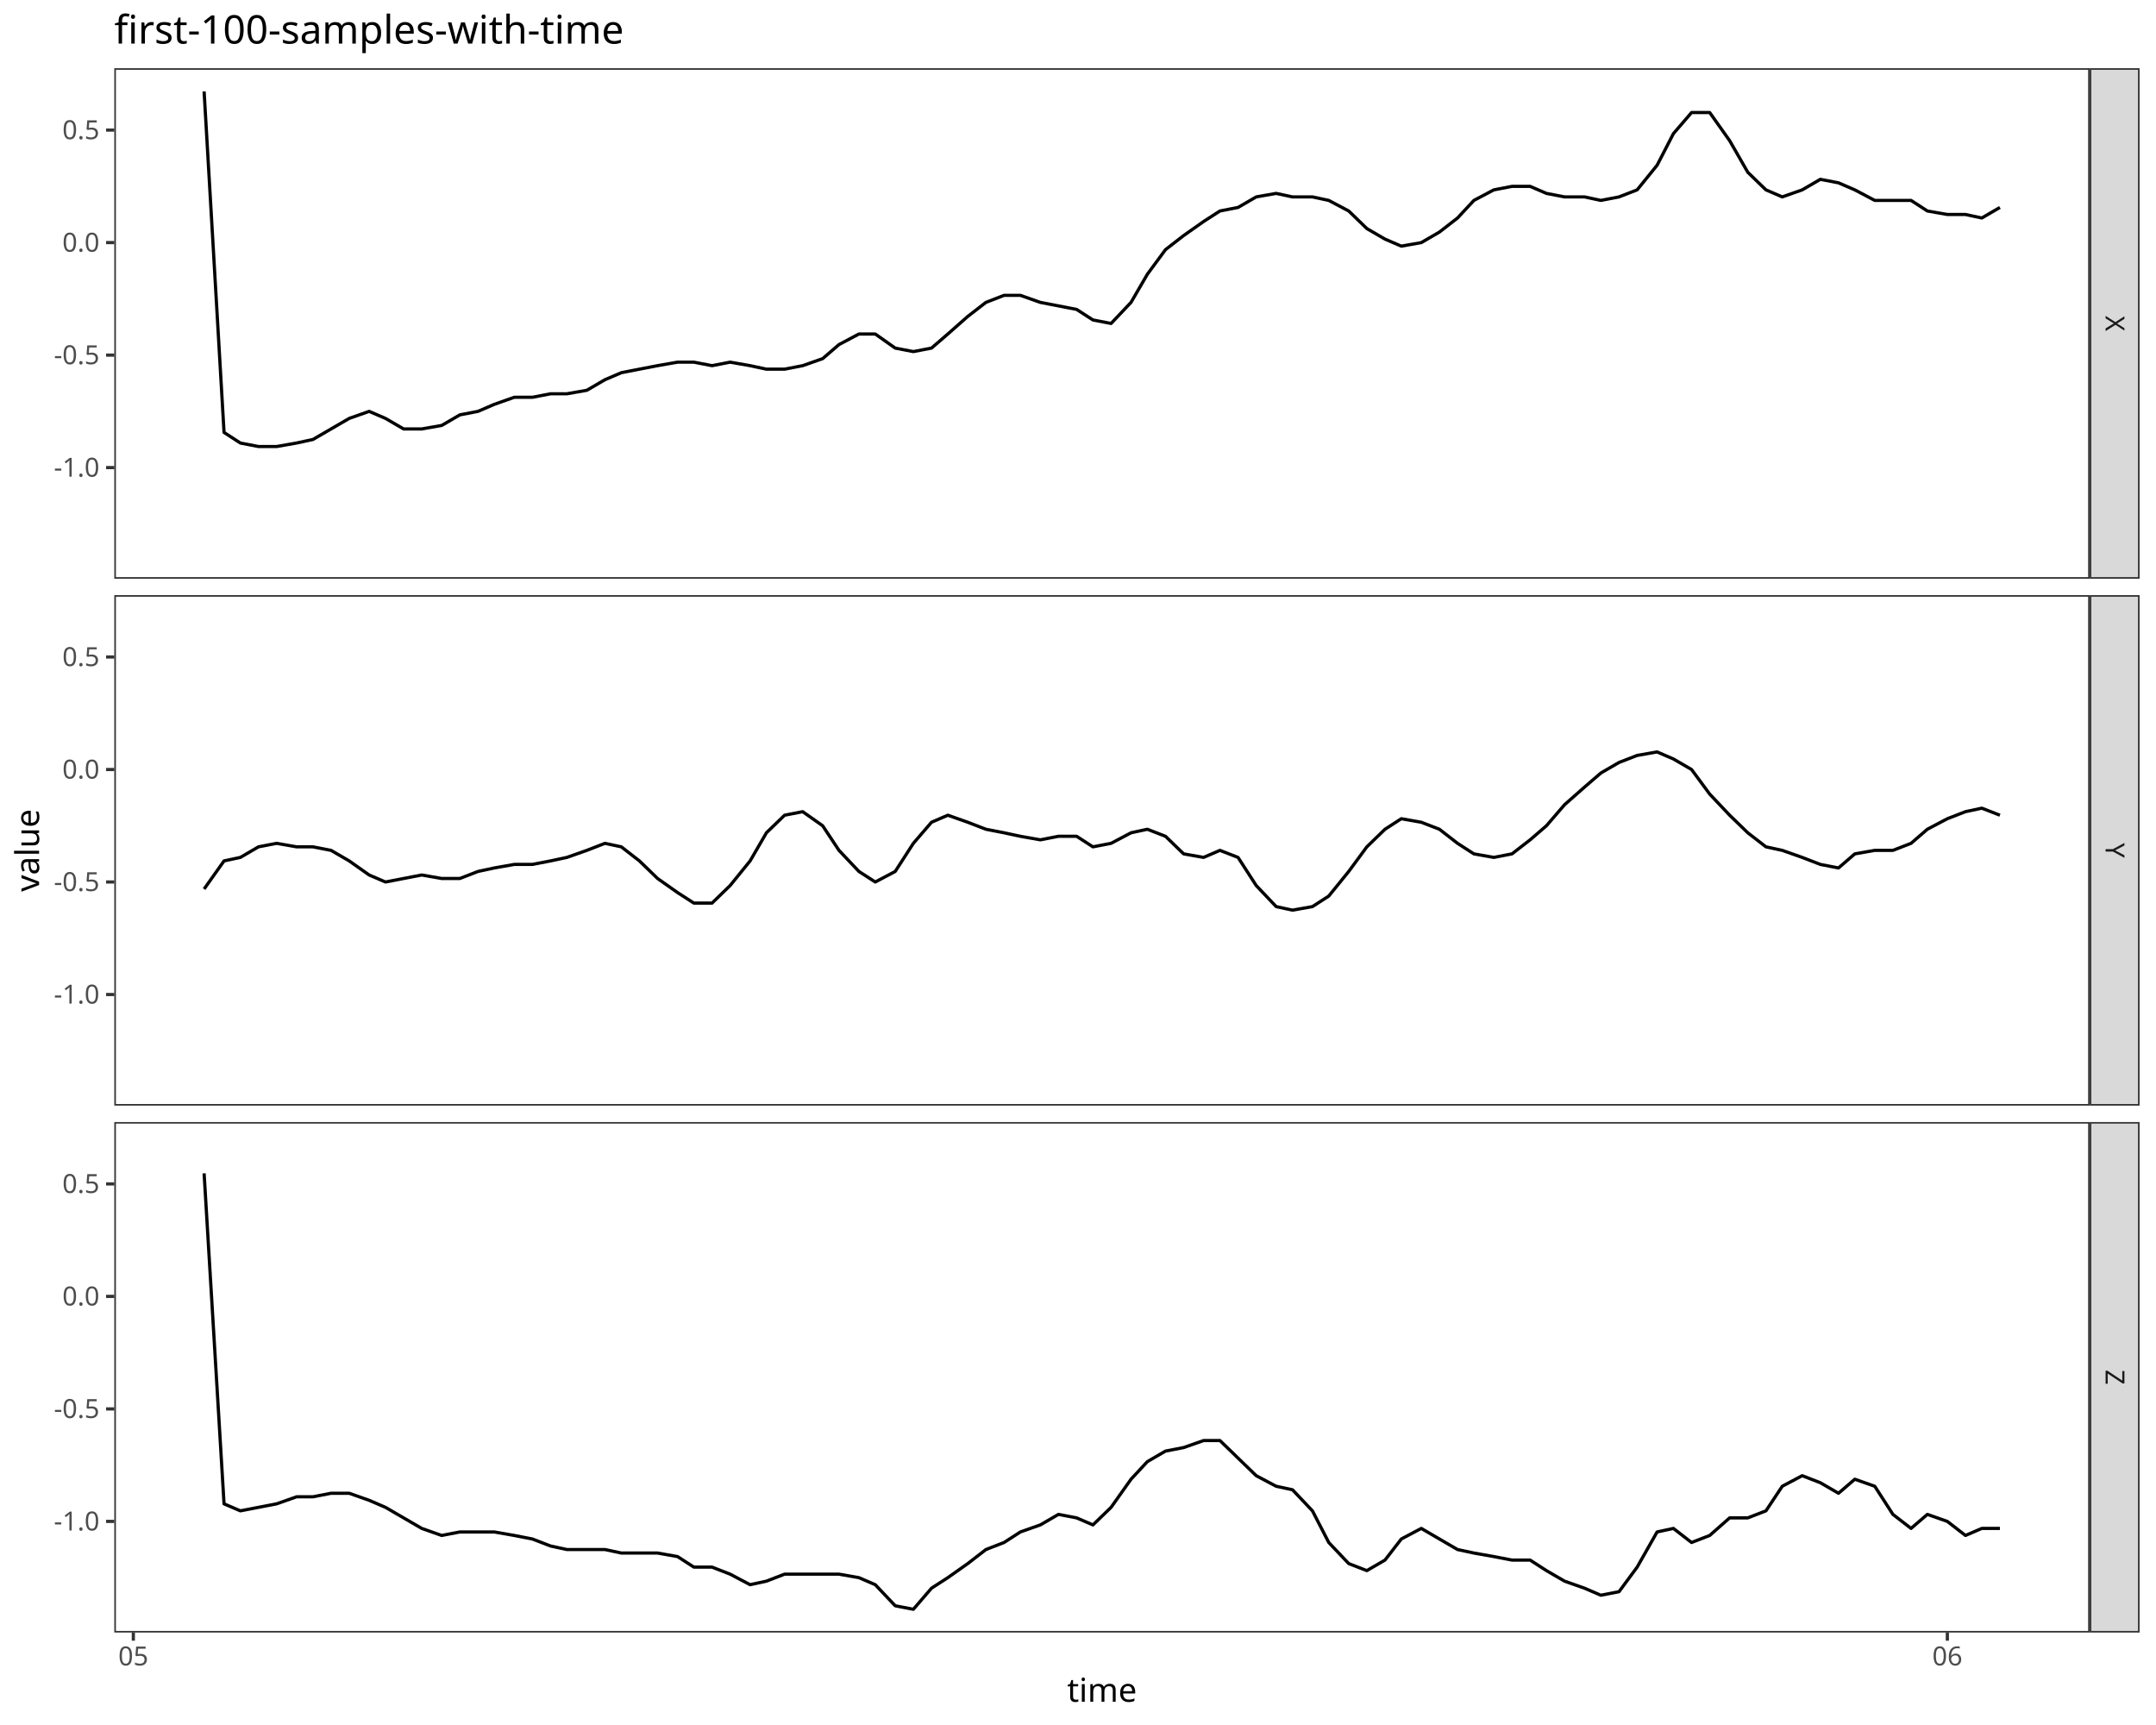
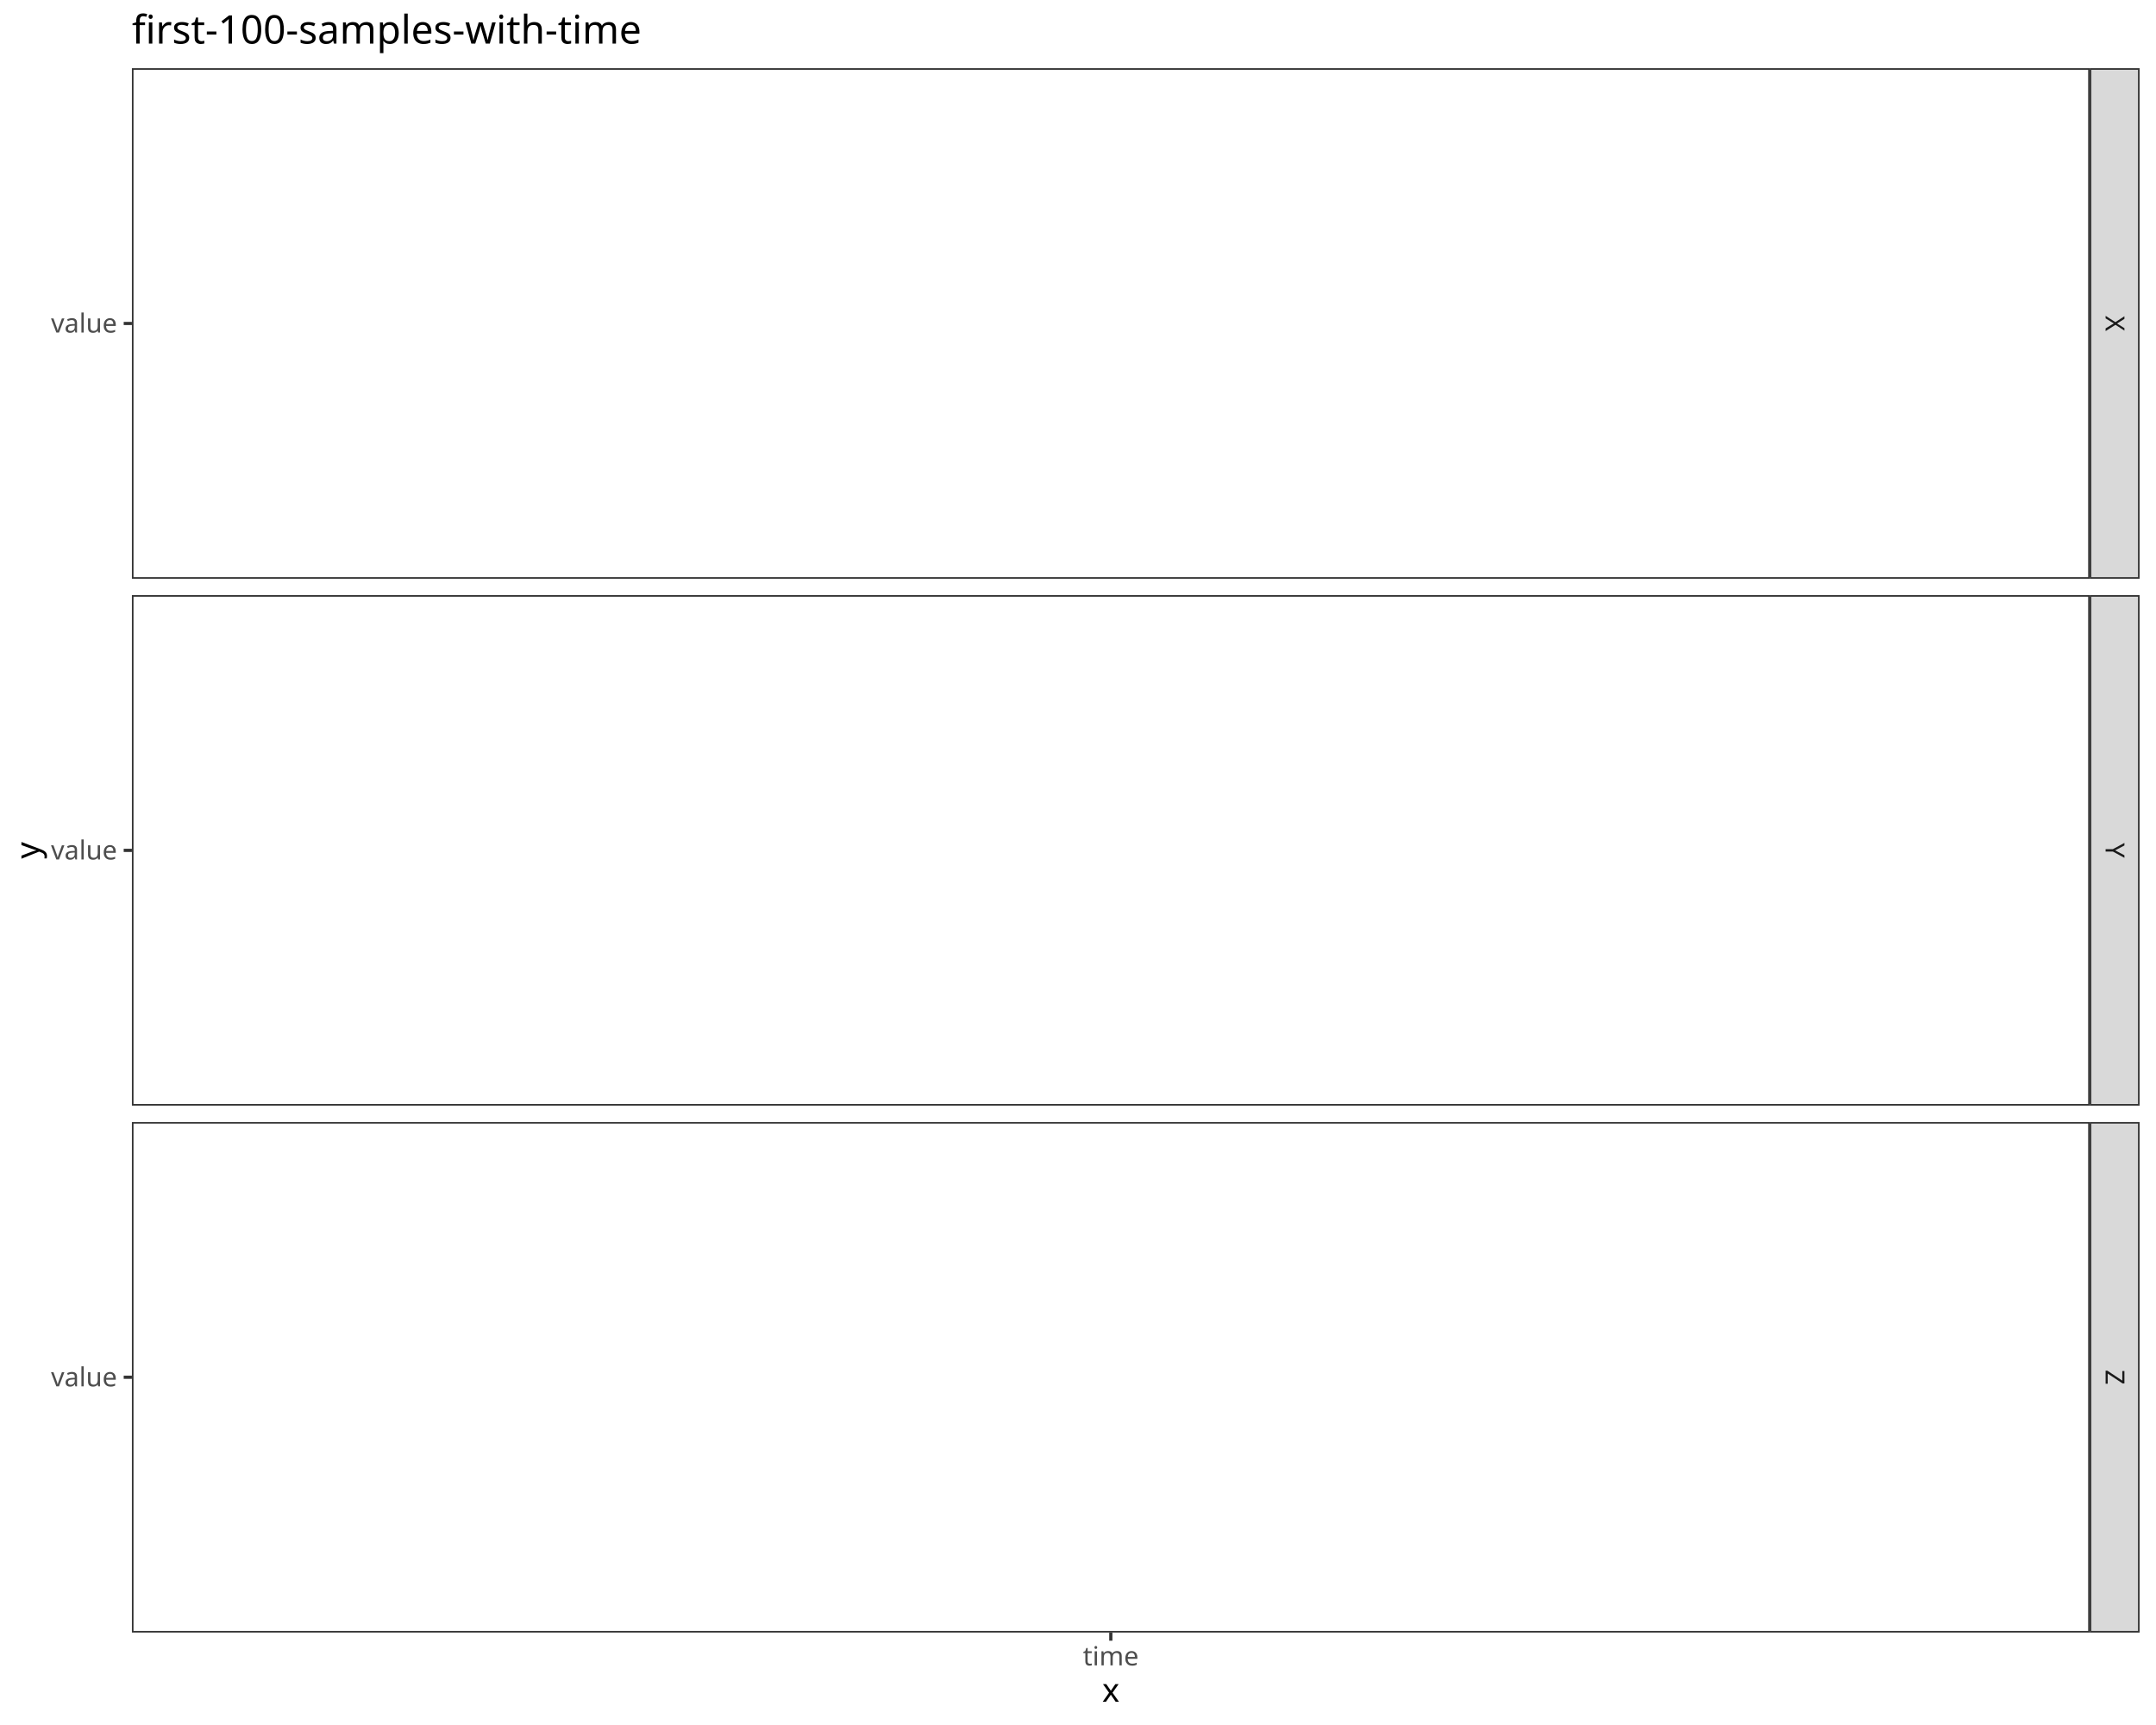
<svg xmlns="http://www.w3.org/2000/svg" class="svglite" data-engine-version="2.0" width="720.00pt" height="576.00pt" viewBox="0 0 720.00 576.00">
  <defs>
    <style type="text/css">
    .svglite line, .svglite polyline, .svglite polygon, .svglite path, .svglite rect, .svglite circle {
      fill: none;
      stroke: #000000;
      stroke-linecap: round;
      stroke-linejoin: round;
      stroke-miterlimit: 10.00;
    }
  </style>
  </defs>
  <rect width="100%" height="100%" style="stroke: none; fill: #FFFFFF;" />
  <defs>
    <clipPath id="cpMC4wMHw3MjAuMDB8MC4wMHw1NzYuMDA=">
      <rect x="0.00" y="0.00" width="720.00" height="576.00" />
    </clipPath>
  </defs>
  <g clip-path="url(#cpMC4wMHw3MjAuMDB8MC4wMHw1NzYuMDA=)">
    <rect x="0.00" y="0.00" width="720.00" height="576.00" style="stroke-width: 1.07; stroke: #FFFFFF; fill: #FFFFFF;" />
  </g>
  <defs>
-     <clipPath id="cpMzguMTd8Njk3Ljg3fDIyLjc4fDE5My4yNA==">
-       <rect x="38.17" y="22.78" width="659.70" height="170.46" />
+     <clipPath id="cpNDQuMDV8Njk3Ljg3fDIyLjc4fDE5My4yNA==">
+       <rect x="44.05" y="22.78" width="653.83" height="170.46" />
    </clipPath>
  </defs>
-   <g clip-path="url(#cpMzguMTd8Njk3Ljg3fDIyLjc4fDE5My4yNA==)">
-     <rect x="38.17" y="22.78" width="659.70" height="170.46" style="stroke-width: 1.07; stroke: none; fill: #FFFFFF;" />
-     <polyline points="68.16,30.53 74.82,144.40 80.27,147.93 86.33,149.10 92.39,149.10 99.05,147.93 104.50,146.75 110.56,143.23 116.62,139.71 123.28,137.36 128.73,139.71 134.79,143.23 140.85,143.23 147.51,142.06 153.57,138.53 159.63,137.36 165.08,135.01 171.74,132.66 177.80,132.66 183.86,131.49 189.31,131.49 195.98,130.32 202.03,126.79 207.49,124.45 213.54,123.27 219.60,122.10 226.27,120.93 231.72,120.93 237.78,122.10 243.83,120.93 250.50,122.10 255.95,123.27 262.01,123.27 268.06,122.10 274.73,119.75 280.18,115.06 286.84,111.53 292.30,111.53 298.96,116.23 305.02,117.40 311.08,116.23 316.53,111.53 323.19,105.66 329.25,100.97 335.31,98.62 340.76,98.62 347.42,100.97 353.48,102.14 359.54,103.32 364.99,106.84 371.05,108.01 377.71,100.97 383.16,91.58 389.22,83.36 395.28,78.66 401.94,73.97 407.40,70.45 413.45,69.27 419.51,65.75 426.18,64.58 431.63,65.75 438.29,65.75 443.74,66.92 450.41,70.45 456.46,76.32 462.52,79.84 467.97,82.19 474.64,81.01 480.70,77.49 486.75,72.79 492.21,66.92 498.87,63.40 504.93,62.23 510.99,62.23 516.44,64.58 522.50,65.75 529.16,65.75 534.61,66.92 540.67,65.75 546.73,63.40 553.39,55.18 558.84,44.62 564.90,37.58 570.96,37.58 577.62,46.97 583.68,57.53 589.74,63.40 595.19,65.75 601.85,63.40 607.91,59.88 613.97,61.05 619.42,63.40 626.08,66.92 632.14,66.92 638.20,66.92 643.65,70.45 650.32,71.62 656.37,71.62 661.83,72.79 667.88,69.27 " style="stroke-width: 1.07; stroke-linecap: butt;" />
-     <rect x="38.17" y="22.78" width="659.70" height="170.46" style="stroke-width: 1.07; stroke: #333333;" />
+   <g clip-path="url(#cpNDQuMDV8Njk3Ljg3fDIyLjc4fDE5My4yNA==)">
+     <rect x="44.05" y="22.78" width="653.83" height="170.46" style="stroke-width: 1.07; stroke: none; fill: #FFFFFF;" />
+     <polyline points="370.96,108.01 370.96,108.01 370.96,108.01 370.96,108.01 370.96,108.01 370.96,108.01 370.96,108.01 370.96,108.01 370.96,108.01 370.96,108.01 370.96,108.01 370.96,108.01 370.96,108.01 370.96,108.01 370.96,108.01 370.96,108.01 370.96,108.01 370.96,108.01 370.96,108.01 370.96,108.01 370.96,108.01 370.96,108.01 370.96,108.01 370.96,108.01 370.96,108.01 370.96,108.01 370.96,108.01 370.96,108.01 370.96,108.01 370.96,108.01 370.96,108.01 370.96,108.01 370.96,108.01 370.96,108.01 370.96,108.01 370.96,108.01 370.96,108.01 370.96,108.01 370.96,108.01 370.96,108.01 370.96,108.01 370.96,108.01 370.96,108.01 370.96,108.01 370.96,108.01 370.96,108.01 370.96,108.01 370.96,108.01 370.96,108.01 370.96,108.01 370.96,108.01 370.96,108.01 370.96,108.01 370.96,108.01 370.96,108.01 370.96,108.01 370.96,108.01 370.96,108.01 370.96,108.01 370.96,108.01 370.96,108.01 370.96,108.01 370.96,108.01 370.96,108.01 370.96,108.01 370.96,108.01 370.96,108.01 370.96,108.01 370.96,108.01 370.96,108.01 370.96,108.01 370.96,108.01 370.96,108.01 370.96,108.01 370.96,108.01 370.96,108.01 370.96,108.01 370.96,108.01 370.96,108.01 370.96,108.01 370.96,108.01 370.96,108.01 370.96,108.01 370.96,108.01 370.96,108.01 370.96,108.01 370.96,108.01 370.96,108.01 370.96,108.01 370.96,108.01 370.96,108.01 370.96,108.01 370.96,108.01 370.96,108.01 370.96,108.01 370.96,108.01 370.96,108.01 370.96,108.01 370.96,108.01 370.96,108.01 " style="stroke-width: 1.07; stroke-linecap: butt;" />
+     <rect x="44.05" y="22.78" width="653.83" height="170.46" style="stroke-width: 1.07; stroke: #333333;" />
  </g>
  <g clip-path="url(#cpMC4wMHw3MjAuMDB8MC4wMHw1NzYuMDA=)">
</g>
  <defs>
-     <clipPath id="cpMzguMTd8Njk3Ljg3fDE5OC43MnwzNjkuMTg=">
-       <rect x="38.17" y="198.72" width="659.70" height="170.46" />
+     <clipPath id="cpNDQuMDV8Njk3Ljg3fDE5OC43MnwzNjkuMTg=">
+       <rect x="44.05" y="198.72" width="653.83" height="170.46" />
    </clipPath>
  </defs>
-   <g clip-path="url(#cpMzguMTd8Njk3Ljg3fDE5OC43MnwzNjkuMTg=)">
-     <rect x="38.17" y="198.72" width="659.70" height="170.46" style="stroke-width: 1.07; stroke: none; fill: #FFFFFF;" />
-     <polyline points="68.16,296.86 74.82,287.47 80.27,286.30 86.33,282.77 92.39,281.60 99.05,282.77 104.50,282.77 110.56,283.95 116.62,287.47 123.28,292.17 128.73,294.51 134.79,293.34 140.85,292.17 147.51,293.34 153.57,293.34 159.63,290.99 165.08,289.82 171.74,288.64 177.80,288.64 183.86,287.47 189.31,286.30 195.98,283.95 202.03,281.60 207.49,282.77 213.54,287.47 219.60,293.34 226.27,298.04 231.72,301.56 237.78,301.56 243.83,295.69 250.50,287.47 255.95,278.08 262.01,272.21 268.06,271.03 274.73,275.73 280.18,283.95 286.84,290.99 292.30,294.51 298.96,290.99 305.02,281.60 311.08,274.56 316.53,272.21 323.19,274.56 329.25,276.90 335.31,278.08 340.76,279.25 347.42,280.43 353.48,279.25 359.54,279.25 364.99,282.77 371.05,281.60 377.71,278.08 383.16,276.90 389.22,279.25 395.28,285.12 401.94,286.30 407.40,283.95 413.45,286.30 419.51,295.69 426.18,302.73 431.63,303.91 438.29,302.73 443.74,299.21 450.41,290.99 456.46,282.77 462.52,276.90 467.97,273.38 474.64,274.56 480.70,276.90 486.75,281.60 492.21,285.12 498.87,286.30 504.93,285.12 510.99,280.43 516.44,275.73 522.50,268.69 529.16,262.82 534.61,258.12 540.67,254.60 546.73,252.25 553.39,251.08 558.84,253.43 564.90,256.95 570.96,265.16 577.62,272.21 583.68,278.08 589.74,282.77 595.19,283.95 601.85,286.30 607.91,288.64 613.97,289.82 619.42,285.12 626.08,283.95 632.14,283.95 638.20,281.60 643.65,276.90 650.32,273.38 656.37,271.03 661.83,269.86 667.88,272.21 " style="stroke-width: 1.07; stroke-linecap: butt;" />
-     <rect x="38.17" y="198.72" width="659.70" height="170.46" style="stroke-width: 1.07; stroke: #333333;" />
+   <g clip-path="url(#cpNDQuMDV8Njk3Ljg3fDE5OC43MnwzNjkuMTg=)">
+     <rect x="44.05" y="198.72" width="653.83" height="170.46" style="stroke-width: 1.07; stroke: none; fill: #FFFFFF;" />
+     <polyline points="370.96,283.95 370.96,283.95 370.96,283.95 370.96,283.95 370.96,283.95 370.96,283.95 370.96,283.95 370.96,283.95 370.96,283.95 370.96,283.95 370.96,283.95 370.96,283.95 370.96,283.95 370.96,283.95 370.96,283.95 370.96,283.95 370.96,283.95 370.96,283.95 370.96,283.95 370.96,283.95 370.96,283.95 370.96,283.95 370.96,283.95 370.96,283.95 370.96,283.95 370.96,283.95 370.96,283.95 370.96,283.95 370.96,283.95 370.96,283.95 370.96,283.95 370.96,283.95 370.96,283.95 370.96,283.95 370.96,283.95 370.96,283.95 370.96,283.95 370.96,283.95 370.96,283.95 370.96,283.95 370.96,283.95 370.96,283.95 370.96,283.95 370.96,283.95 370.96,283.95 370.96,283.95 370.96,283.95 370.96,283.95 370.96,283.95 370.96,283.95 370.96,283.95 370.96,283.95 370.96,283.95 370.96,283.95 370.96,283.95 370.96,283.95 370.96,283.95 370.96,283.95 370.96,283.95 370.96,283.95 370.96,283.95 370.96,283.95 370.96,283.95 370.96,283.95 370.96,283.95 370.96,283.95 370.96,283.95 370.96,283.95 370.96,283.95 370.96,283.95 370.96,283.95 370.96,283.95 370.96,283.95 370.96,283.95 370.96,283.95 370.96,283.95 370.96,283.95 370.96,283.95 370.96,283.95 370.96,283.95 370.96,283.95 370.96,283.95 370.96,283.95 370.96,283.95 370.96,283.95 370.96,283.95 370.96,283.95 370.96,283.95 370.96,283.95 370.96,283.95 370.96,283.95 370.96,283.95 370.96,283.95 370.96,283.95 370.96,283.95 370.96,283.95 370.96,283.95 370.96,283.95 370.96,283.95 370.96,283.95 " style="stroke-width: 1.07; stroke-linecap: butt;" />
+     <rect x="44.05" y="198.72" width="653.83" height="170.46" style="stroke-width: 1.07; stroke: #333333;" />
  </g>
  <g clip-path="url(#cpMC4wMHw3MjAuMDB8MC4wMHw1NzYuMDA=)">
</g>
  <defs>
-     <clipPath id="cpMzguMTd8Njk3Ljg3fDM3NC42Nnw1NDUuMTE=">
-       <rect x="38.17" y="374.66" width="659.70" height="170.46" />
+     <clipPath id="cpNDQuMDV8Njk3Ljg3fDM3NC42Nnw1NDUuMTE=">
+       <rect x="44.05" y="374.66" width="653.83" height="170.46" />
    </clipPath>
  </defs>
-   <g clip-path="url(#cpMzguMTd8Njk3Ljg3fDM3NC42Nnw1NDUuMTE=)">
-     <rect x="38.17" y="374.66" width="659.70" height="170.46" style="stroke-width: 1.07; stroke: none; fill: #FFFFFF;" />
-     <polyline points="68.16,391.80 74.82,502.15 80.27,504.49 86.33,503.32 92.39,502.15 99.05,499.80 104.50,499.80 110.56,498.62 116.62,498.62 123.28,500.97 128.73,503.32 134.79,506.84 140.85,510.36 147.51,512.71 153.57,511.54 159.63,511.54 165.08,511.54 171.74,512.71 177.80,513.89 183.86,516.23 189.31,517.41 195.98,517.41 202.03,517.41 207.49,518.58 213.54,518.58 219.60,518.58 226.27,519.76 231.72,523.28 237.78,523.28 243.83,525.63 250.50,529.15 255.95,527.97 262.01,525.63 268.06,525.63 274.73,525.63 280.18,525.63 286.84,526.80 292.30,529.15 298.96,536.19 305.02,537.36 311.08,530.32 316.53,526.80 323.19,522.10 329.25,517.41 335.31,515.06 340.76,511.54 347.42,509.19 353.48,505.67 359.54,506.84 364.99,509.19 371.05,503.32 377.71,493.93 383.16,488.06 389.22,484.54 395.28,483.36 401.94,481.02 407.40,481.02 413.45,486.88 419.51,492.75 426.18,496.28 431.63,497.45 438.29,504.49 443.74,515.06 450.41,522.10 456.46,524.45 462.52,520.93 467.97,513.89 474.64,510.36 480.70,513.89 486.75,517.41 492.21,518.58 498.87,519.76 504.93,520.93 510.99,520.93 516.44,524.45 522.50,527.97 529.16,530.32 534.61,532.67 540.67,531.49 546.73,523.28 553.39,511.54 558.84,510.36 564.90,515.06 570.96,512.71 577.62,506.84 583.68,506.84 589.74,504.49 595.19,496.28 601.85,492.75 607.91,495.10 613.97,498.62 619.42,493.93 626.08,496.28 632.14,505.67 638.20,510.36 643.65,505.67 650.32,508.02 656.37,512.71 661.83,510.36 667.88,510.36 " style="stroke-width: 1.07; stroke-linecap: butt;" />
-     <rect x="38.17" y="374.66" width="659.70" height="170.46" style="stroke-width: 1.07; stroke: #333333;" />
+   <g clip-path="url(#cpNDQuMDV8Njk3Ljg3fDM3NC42Nnw1NDUuMTE=)">
+     <rect x="44.05" y="374.66" width="653.83" height="170.46" style="stroke-width: 1.07; stroke: none; fill: #FFFFFF;" />
+     <polyline points="370.96,459.88 370.96,459.88 370.96,459.88 370.96,459.88 370.96,459.88 370.96,459.88 370.96,459.88 370.96,459.88 370.96,459.88 370.96,459.88 370.96,459.88 370.96,459.88 370.96,459.88 370.96,459.88 370.96,459.88 370.96,459.88 370.96,459.88 370.96,459.88 370.96,459.88 370.96,459.88 370.96,459.88 370.96,459.88 370.96,459.88 370.96,459.88 370.96,459.88 370.96,459.88 370.96,459.88 370.96,459.88 370.96,459.88 370.96,459.88 370.96,459.88 370.96,459.88 370.96,459.88 370.96,459.88 370.96,459.88 370.96,459.88 370.96,459.88 370.96,459.88 370.96,459.88 370.96,459.88 370.96,459.88 370.96,459.88 370.96,459.88 370.96,459.88 370.96,459.88 370.96,459.88 370.96,459.88 370.96,459.88 370.96,459.88 370.96,459.88 370.96,459.88 370.96,459.88 370.96,459.88 370.96,459.88 370.96,459.88 370.96,459.88 370.96,459.88 370.96,459.88 370.96,459.88 370.96,459.88 370.96,459.88 370.96,459.88 370.96,459.88 370.96,459.88 370.96,459.88 370.96,459.88 370.96,459.88 370.96,459.88 370.96,459.88 370.96,459.88 370.96,459.88 370.96,459.88 370.96,459.88 370.96,459.88 370.96,459.88 370.96,459.88 370.96,459.88 370.96,459.88 370.96,459.88 370.96,459.88 370.96,459.88 370.96,459.88 370.96,459.88 370.96,459.88 370.96,459.88 370.96,459.88 370.96,459.88 370.96,459.88 370.96,459.88 370.96,459.88 370.96,459.88 370.96,459.88 370.96,459.88 370.96,459.88 370.96,459.88 370.96,459.88 370.96,459.88 370.96,459.88 370.96,459.88 370.96,459.88 " style="stroke-width: 1.07; stroke-linecap: butt;" />
+     <rect x="44.05" y="374.66" width="653.83" height="170.46" style="stroke-width: 1.07; stroke: #333333;" />
  </g>
  <g clip-path="url(#cpMC4wMHw3MjAuMDB8MC4wMHw1NzYuMDA=)">
</g>
  <defs>
    <clipPath id="cpNjk3Ljg3fDcxNC41MnwyMi43OHwxOTMuMjQ=">
      <rect x="697.87" y="22.78" width="16.65" height="170.46" />
    </clipPath>
  </defs>
  <g clip-path="url(#cpNjk3Ljg3fDcxNC41MnwyMi43OHwxOTMuMjQ=)">
    <rect x="697.87" y="22.78" width="16.65" height="170.46" style="stroke-width: 1.07; stroke: #333333; fill: #D9D9D9;" />
    <text transform="translate(703.17,108.01) rotate(90)" text-anchor="middle" style="font-size: 8.80px; fill: #1A1A1A; font-family: sans;" textLength="5.87px" lengthAdjust="spacingAndGlyphs">X</text>
  </g>
  <g clip-path="url(#cpMC4wMHw3MjAuMDB8MC4wMHw1NzYuMDA=)">
</g>
  <defs>
    <clipPath id="cpNjk3Ljg3fDcxNC41MnwxOTguNzJ8MzY5LjE4">
      <rect x="697.87" y="198.72" width="16.65" height="170.46" />
    </clipPath>
  </defs>
  <g clip-path="url(#cpNjk3Ljg3fDcxNC41MnwxOTguNzJ8MzY5LjE4)">
    <rect x="697.87" y="198.72" width="16.65" height="170.46" style="stroke-width: 1.07; stroke: #333333; fill: #D9D9D9;" />
    <text transform="translate(703.17,283.95) rotate(90)" text-anchor="middle" style="font-size: 8.80px; fill: #1A1A1A; font-family: sans;" textLength="5.87px" lengthAdjust="spacingAndGlyphs">Y</text>
  </g>
  <g clip-path="url(#cpMC4wMHw3MjAuMDB8MC4wMHw1NzYuMDA=)">
</g>
  <defs>
    <clipPath id="cpNjk3Ljg3fDcxNC41MnwzNzQuNjZ8NTQ1LjEx">
      <rect x="697.87" y="374.66" width="16.65" height="170.46" />
    </clipPath>
  </defs>
  <g clip-path="url(#cpNjk3Ljg3fDcxNC41MnwzNzQuNjZ8NTQ1LjEx)">
    <rect x="697.87" y="374.66" width="16.65" height="170.46" style="stroke-width: 1.07; stroke: #333333; fill: #D9D9D9;" />
    <text transform="translate(703.17,459.88) rotate(90)" text-anchor="middle" style="font-size: 8.80px; fill: #1A1A1A; font-family: sans;" textLength="5.38px" lengthAdjust="spacingAndGlyphs">Z</text>
  </g>
  <g clip-path="url(#cpMC4wMHw3MjAuMDB8MC4wMHw1NzYuMDA=)">
-     <polyline points="44.53,547.85 44.53,545.11 " style="stroke-width: 1.07; stroke: #333333; stroke-linecap: butt;" />
-     <polyline points="650.32,547.85 650.32,545.11 " style="stroke-width: 1.07; stroke: #333333; stroke-linecap: butt;" />
-     <text x="44.53" y="556.10" text-anchor="middle" style="font-size: 8.80px; fill: #4D4D4D; font-family: sans;" textLength="9.79px" lengthAdjust="spacingAndGlyphs">05</text>
-     <text x="650.32" y="556.10" text-anchor="middle" style="font-size: 8.80px; fill: #4D4D4D; font-family: sans;" textLength="9.79px" lengthAdjust="spacingAndGlyphs">06</text>
-     <text x="33.24" y="159.17" text-anchor="end" style="font-size: 8.80px; fill: #4D4D4D; font-family: sans;" textLength="15.16px" lengthAdjust="spacingAndGlyphs">-1.0</text>
-     <text x="33.24" y="121.61" text-anchor="end" style="font-size: 8.80px; fill: #4D4D4D; font-family: sans;" textLength="15.16px" lengthAdjust="spacingAndGlyphs">-0.5</text>
-     <text x="33.24" y="84.04" text-anchor="end" style="font-size: 8.80px; fill: #4D4D4D; font-family: sans;" textLength="12.23px" lengthAdjust="spacingAndGlyphs">0.0</text>
-     <text x="33.24" y="46.47" text-anchor="end" style="font-size: 8.80px; fill: #4D4D4D; font-family: sans;" textLength="12.23px" lengthAdjust="spacingAndGlyphs">0.5</text>
-     <polyline points="35.43,156.14 38.17,156.14 " style="stroke-width: 1.07; stroke: #333333; stroke-linecap: butt;" />
-     <polyline points="35.43,118.58 38.17,118.58 " style="stroke-width: 1.07; stroke: #333333; stroke-linecap: butt;" />
-     <polyline points="35.43,81.01 38.17,81.01 " style="stroke-width: 1.07; stroke: #333333; stroke-linecap: butt;" />
-     <polyline points="35.43,43.44 38.17,43.44 " style="stroke-width: 1.07; stroke: #333333; stroke-linecap: butt;" />
-     <text x="33.24" y="335.11" text-anchor="end" style="font-size: 8.80px; fill: #4D4D4D; font-family: sans;" textLength="15.16px" lengthAdjust="spacingAndGlyphs">-1.0</text>
-     <text x="33.24" y="297.54" text-anchor="end" style="font-size: 8.80px; fill: #4D4D4D; font-family: sans;" textLength="15.16px" lengthAdjust="spacingAndGlyphs">-0.5</text>
-     <text x="33.24" y="259.98" text-anchor="end" style="font-size: 8.80px; fill: #4D4D4D; font-family: sans;" textLength="12.23px" lengthAdjust="spacingAndGlyphs">0.0</text>
-     <text x="33.24" y="222.41" text-anchor="end" style="font-size: 8.80px; fill: #4D4D4D; font-family: sans;" textLength="12.23px" lengthAdjust="spacingAndGlyphs">0.5</text>
-     <polyline points="35.43,332.08 38.17,332.08 " style="stroke-width: 1.07; stroke: #333333; stroke-linecap: butt;" />
-     <polyline points="35.43,294.51 38.17,294.51 " style="stroke-width: 1.07; stroke: #333333; stroke-linecap: butt;" />
-     <polyline points="35.43,256.95 38.17,256.95 " style="stroke-width: 1.07; stroke: #333333; stroke-linecap: butt;" />
-     <polyline points="35.43,219.38 38.17,219.38 " style="stroke-width: 1.07; stroke: #333333; stroke-linecap: butt;" />
-     <text x="33.24" y="511.04" text-anchor="end" style="font-size: 8.80px; fill: #4D4D4D; font-family: sans;" textLength="15.16px" lengthAdjust="spacingAndGlyphs">-1.0</text>
-     <text x="33.24" y="473.48" text-anchor="end" style="font-size: 8.80px; fill: #4D4D4D; font-family: sans;" textLength="15.16px" lengthAdjust="spacingAndGlyphs">-0.5</text>
-     <text x="33.24" y="435.91" text-anchor="end" style="font-size: 8.80px; fill: #4D4D4D; font-family: sans;" textLength="12.23px" lengthAdjust="spacingAndGlyphs">0.0</text>
-     <text x="33.24" y="398.35" text-anchor="end" style="font-size: 8.80px; fill: #4D4D4D; font-family: sans;" textLength="12.23px" lengthAdjust="spacingAndGlyphs">0.5</text>
-     <polyline points="35.43,508.02 38.17,508.02 " style="stroke-width: 1.07; stroke: #333333; stroke-linecap: butt;" />
-     <polyline points="35.43,470.45 38.17,470.45 " style="stroke-width: 1.07; stroke: #333333; stroke-linecap: butt;" />
-     <polyline points="35.43,432.88 38.17,432.88 " style="stroke-width: 1.07; stroke: #333333; stroke-linecap: butt;" />
-     <polyline points="35.43,395.32 38.17,395.32 " style="stroke-width: 1.07; stroke: #333333; stroke-linecap: butt;" />
-     <text x="368.02" y="568.24" text-anchor="middle" style="font-size: 11.00px; font-family: sans;" textLength="20.78px" lengthAdjust="spacingAndGlyphs">time</text>
-     <text transform="translate(13.05,283.95) rotate(-90)" text-anchor="middle" style="font-size: 11.00px; font-family: sans;" textLength="26.30px" lengthAdjust="spacingAndGlyphs">value</text>
-     <text x="38.17" y="14.56" style="font-size: 13.20px; font-family: sans;" textLength="158.46px" lengthAdjust="spacingAndGlyphs">first-100-samples-with-time</text>
+     <polyline points="370.96,547.85 370.96,545.11 " style="stroke-width: 1.07; stroke: #333333; stroke-linecap: butt;" />
+     <text x="370.96" y="556.10" text-anchor="middle" style="font-size: 8.80px; fill: #4D4D4D; font-family: sans;" textLength="16.63px" lengthAdjust="spacingAndGlyphs">time</text>
+     <text x="39.11" y="111.04" text-anchor="end" style="font-size: 8.80px; fill: #4D4D4D; font-family: sans;" textLength="21.04px" lengthAdjust="spacingAndGlyphs">value</text>
+     <polyline points="41.31,108.01 44.05,108.01 " style="stroke-width: 1.07; stroke: #333333; stroke-linecap: butt;" />
+     <text x="39.11" y="286.98" text-anchor="end" style="font-size: 8.80px; fill: #4D4D4D; font-family: sans;" textLength="21.04px" lengthAdjust="spacingAndGlyphs">value</text>
+     <polyline points="41.31,283.95 44.05,283.95 " style="stroke-width: 1.07; stroke: #333333; stroke-linecap: butt;" />
+     <text x="39.11" y="462.91" text-anchor="end" style="font-size: 8.80px; fill: #4D4D4D; font-family: sans;" textLength="21.04px" lengthAdjust="spacingAndGlyphs">value</text>
+     <polyline points="41.31,459.88 44.05,459.88 " style="stroke-width: 1.07; stroke: #333333; stroke-linecap: butt;" />
+     <text x="370.96" y="568.24" text-anchor="middle" style="font-size: 11.00px; font-family: sans;" textLength="5.50px" lengthAdjust="spacingAndGlyphs">x</text>
+     <text transform="translate(13.05,283.95) rotate(-90)" text-anchor="middle" style="font-size: 11.00px; font-family: sans;" textLength="5.50px" lengthAdjust="spacingAndGlyphs">y</text>
+     <text x="44.05" y="14.56" style="font-size: 13.20px; font-family: sans;" textLength="158.46px" lengthAdjust="spacingAndGlyphs">first-100-samples-with-time</text>
  </g>
</svg>
